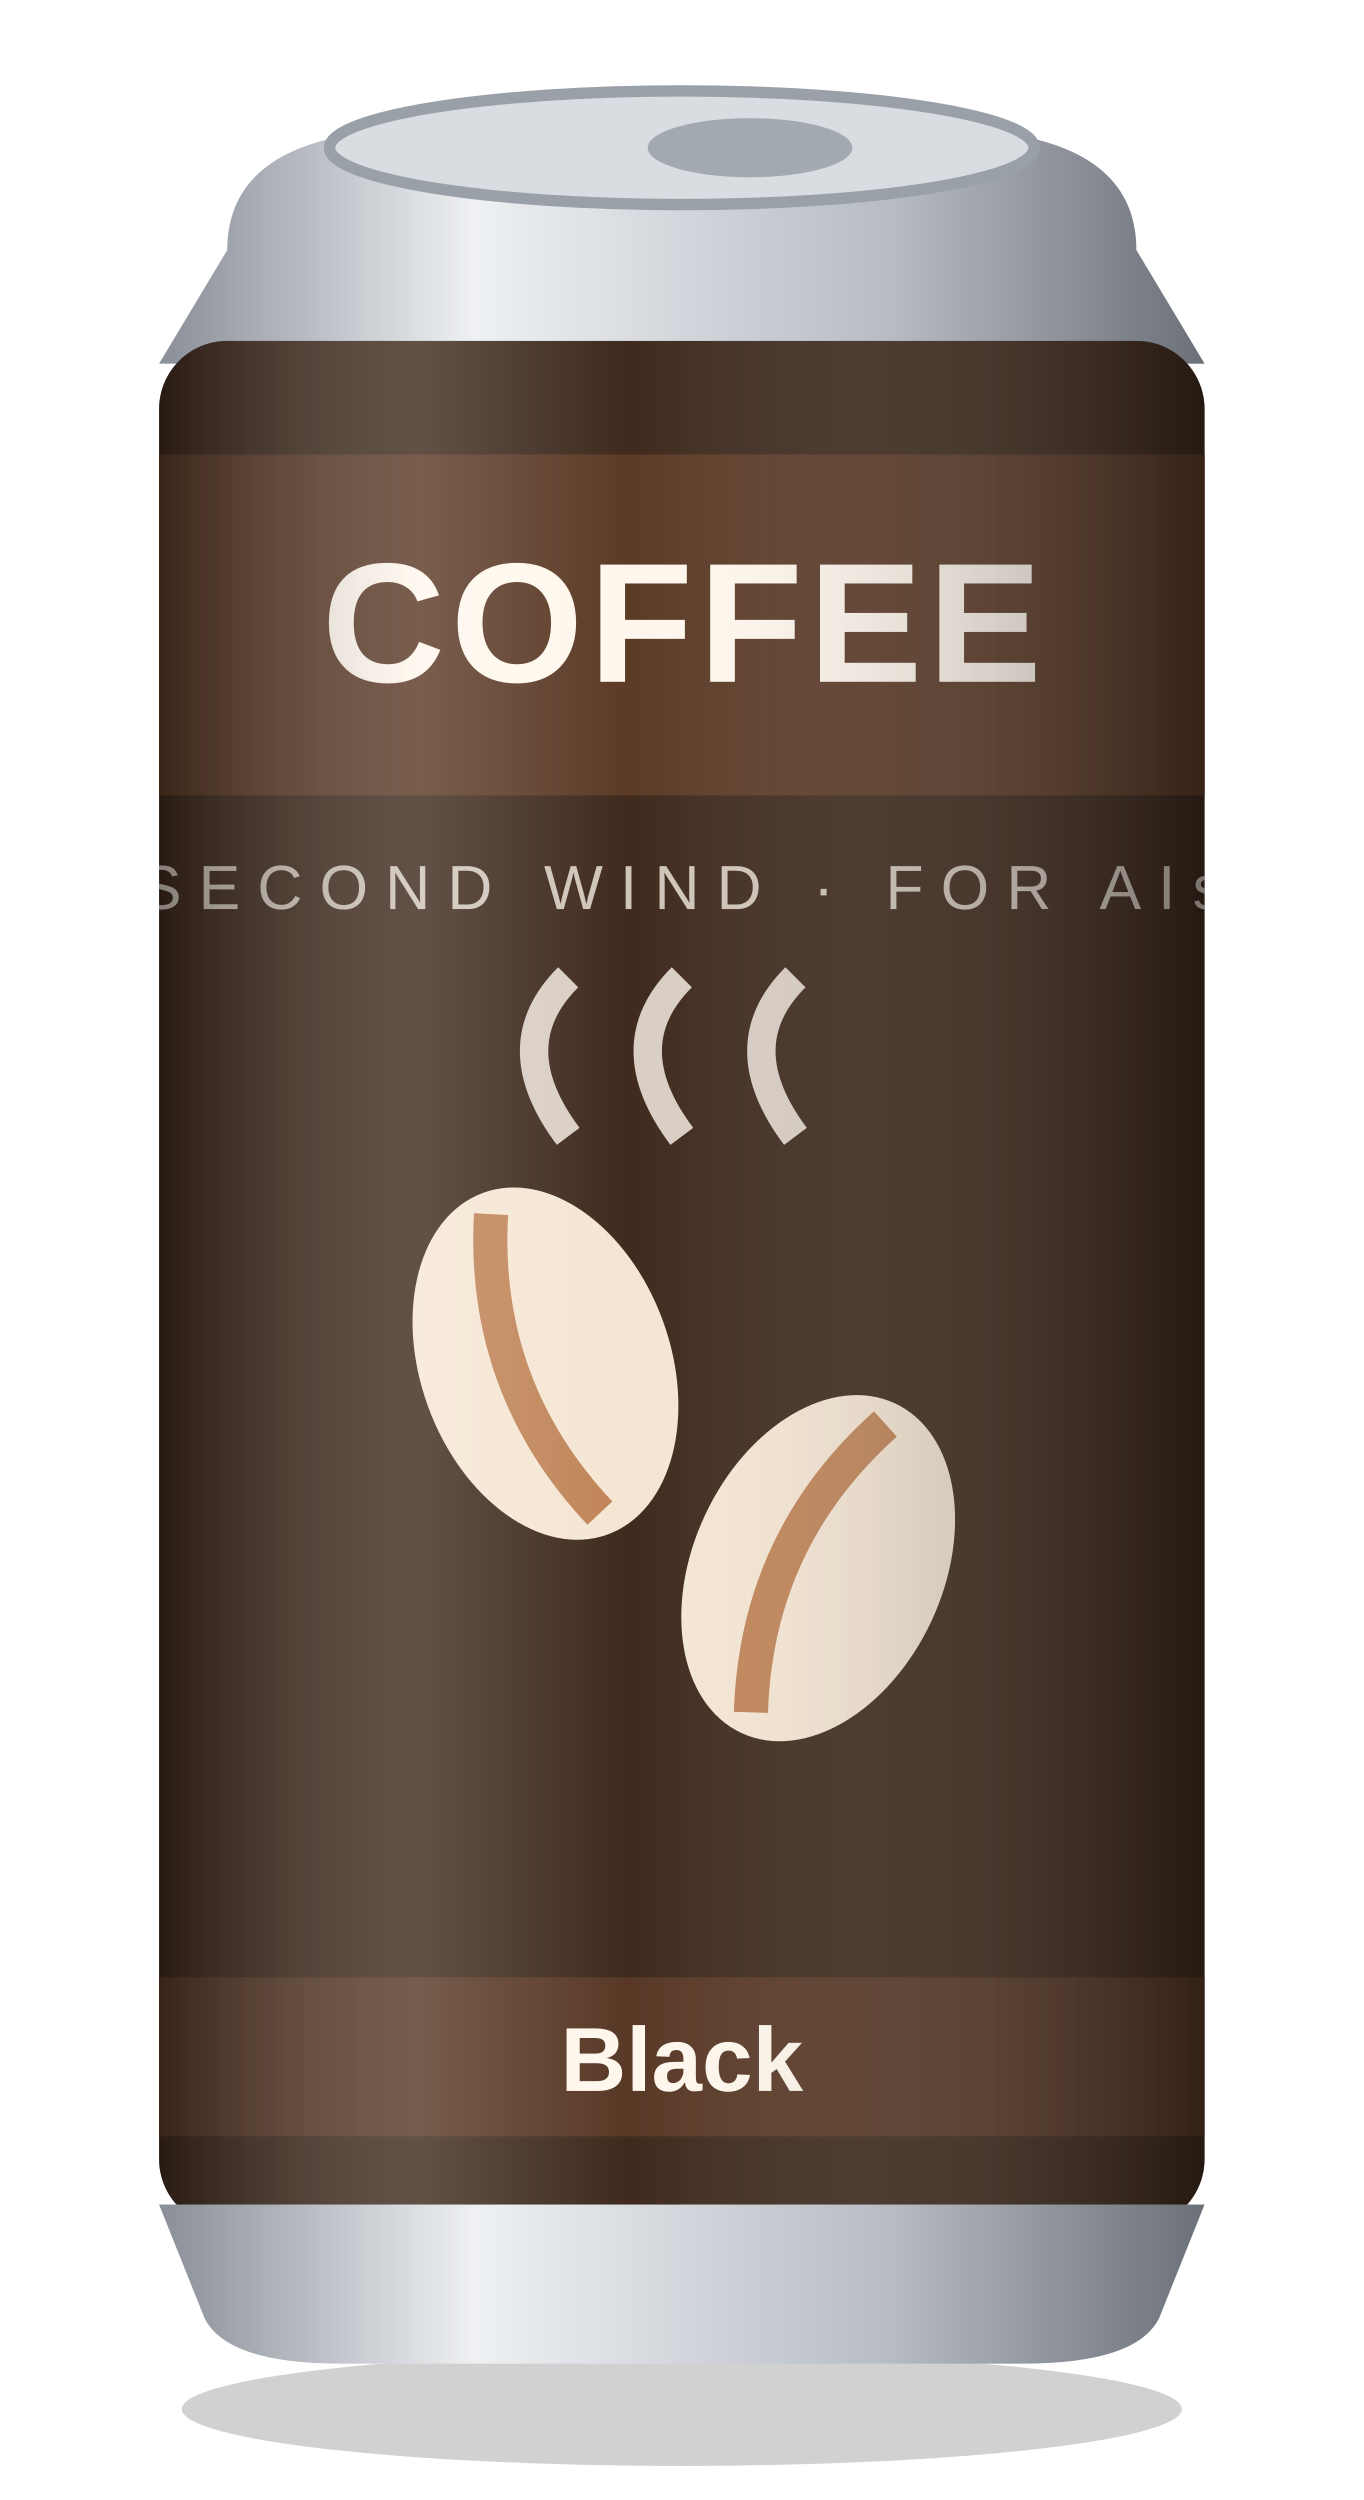
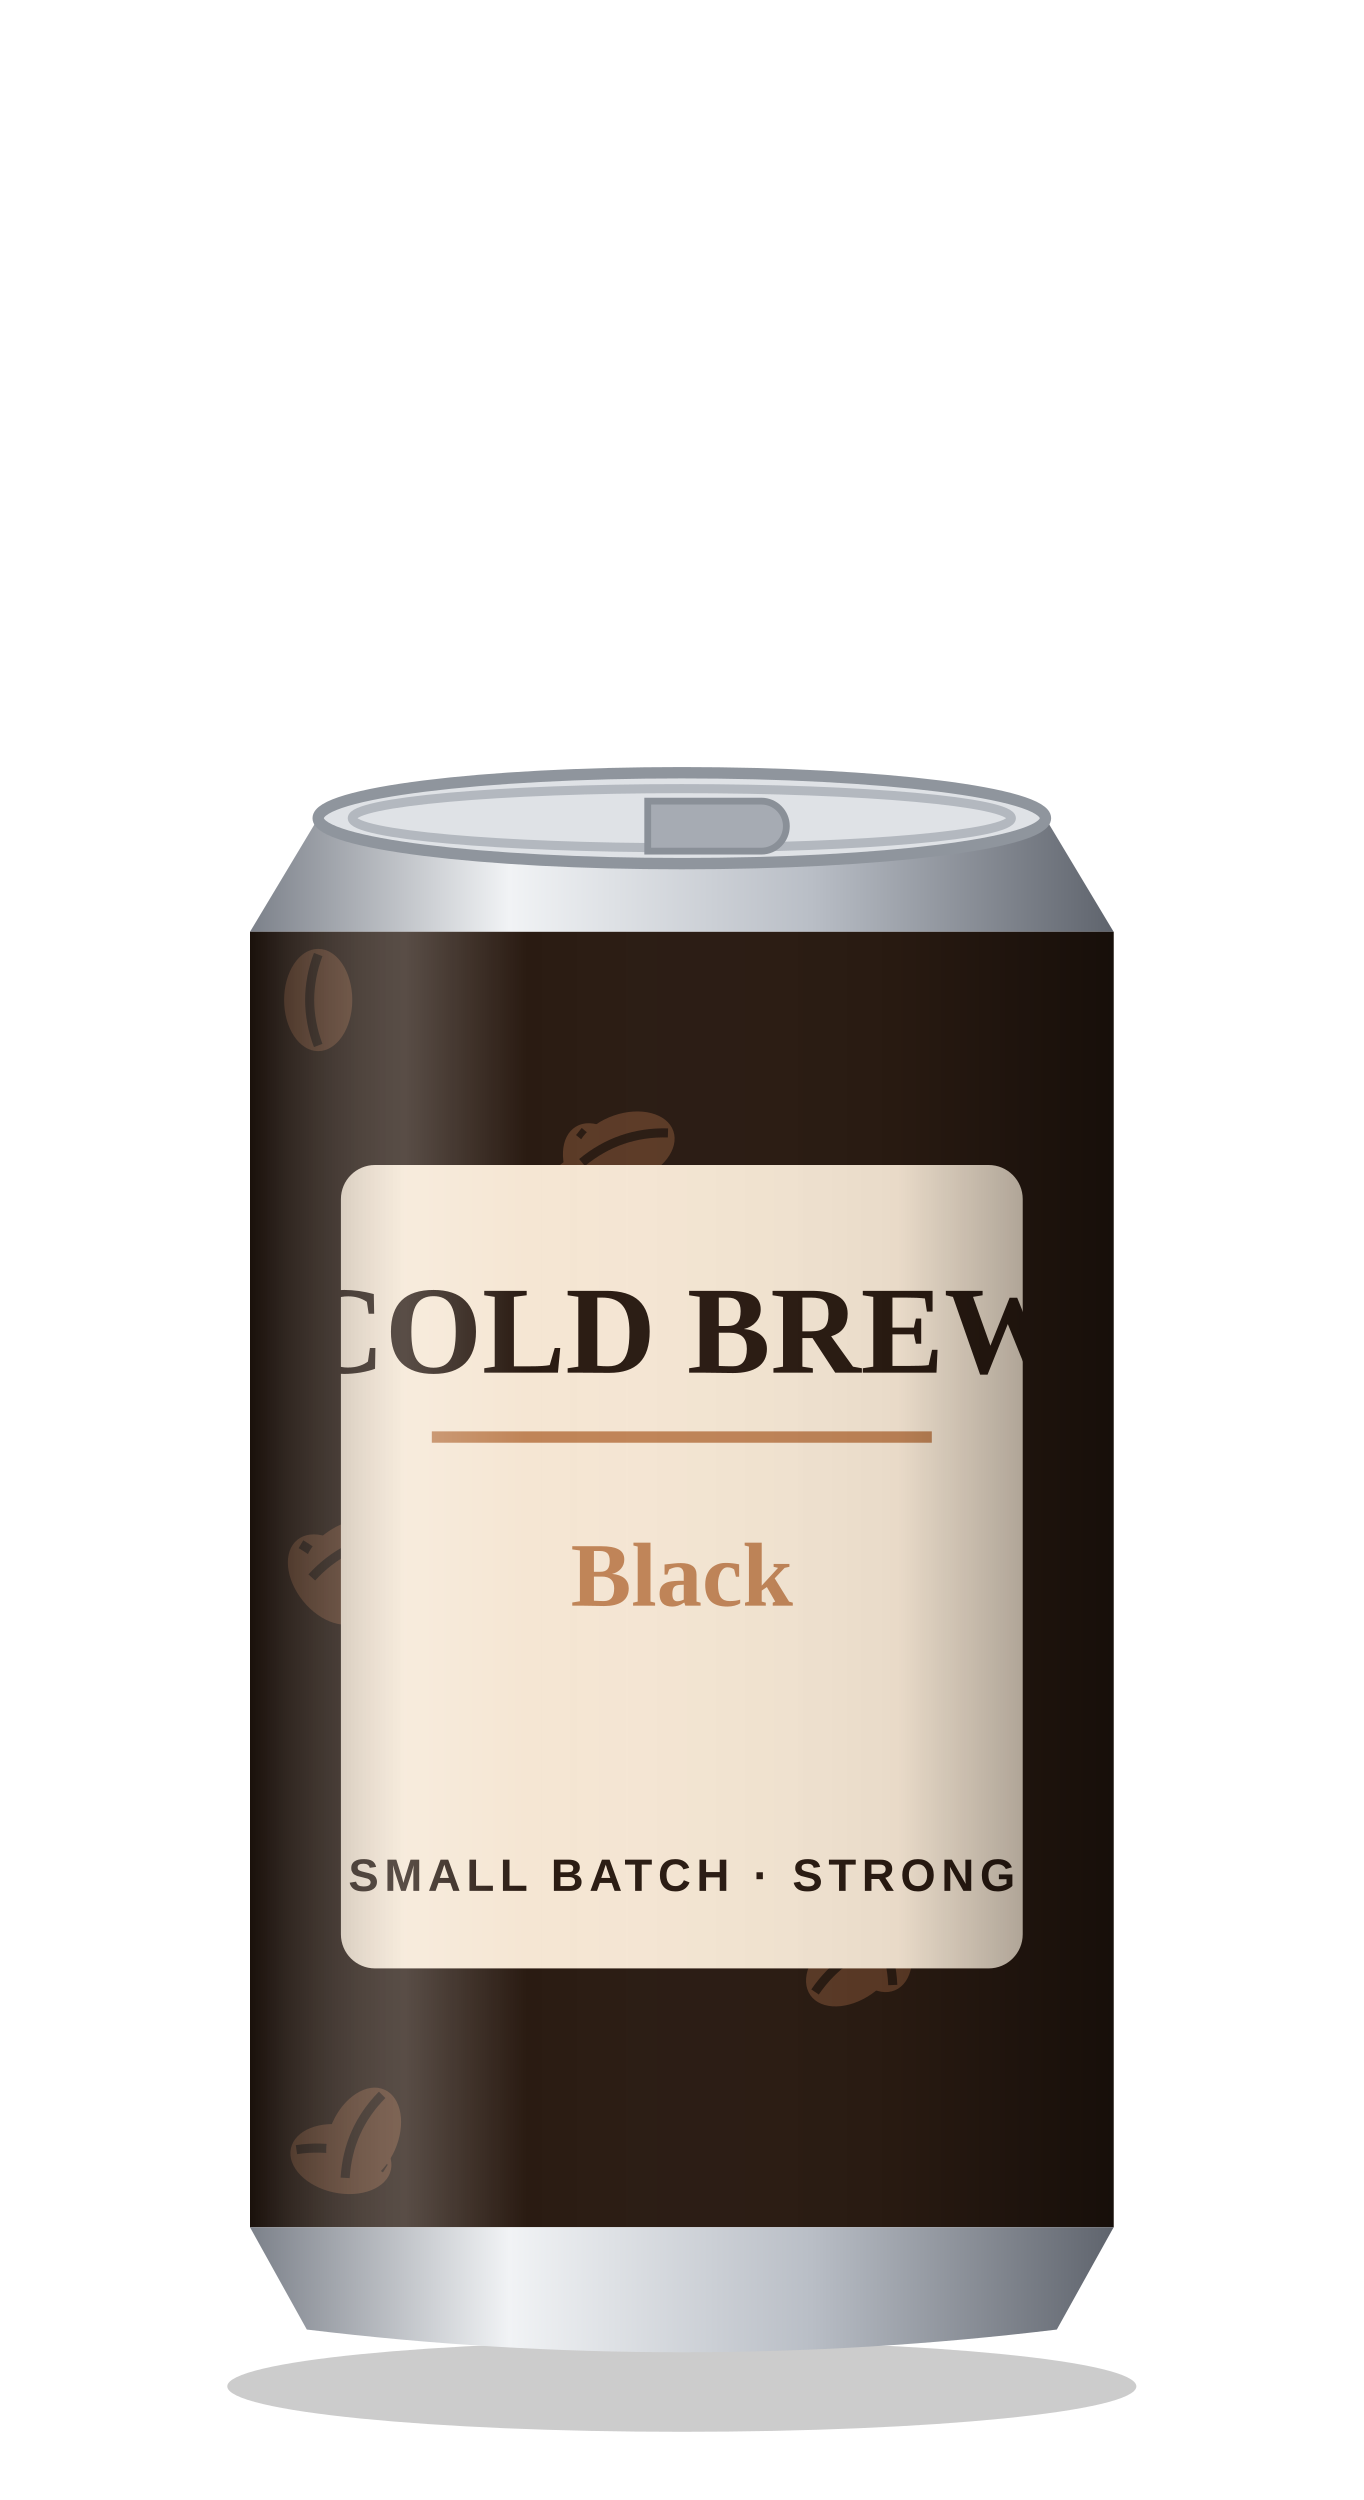
- <svg xmlns="http://www.w3.org/2000/svg" viewBox="0 0 120 220" width="120" height="220" role="img" aria-label="Coffee can, original Second Wind art">
+ <svg xmlns="http://www.w3.org/2000/svg" viewBox="0 0 120 220" width="120" height="220" role="img" aria-label="Coffee Black can, Second Wind art">
  <defs>
-     <linearGradient id="shade-coffee" x1="0" x2="1">
-       <stop offset="0" stop-color="#000" stop-opacity="0.35" />
-       <stop offset="0.25" stop-color="#fff" stop-opacity="0.18" />
-       <stop offset="0.45" stop-color="#fff" stop-opacity="0" />
-       <stop offset="1" stop-color="#000" stop-opacity="0.4" />
+     <linearGradient id="shade-coffee-black" x1="0" x2="1">
+       <stop offset="0" stop-color="#000" stop-opacity="0.38" />
+       <stop offset="0.18" stop-color="#fff" stop-opacity="0.22" />
+       <stop offset="0.32" stop-color="#fff" stop-opacity="0" />
+       <stop offset="0.75" stop-color="#000" stop-opacity="0.05" />
+       <stop offset="1" stop-color="#000" stop-opacity="0.45" />
    </linearGradient>
-     <linearGradient id="metal-coffee" x1="0" x2="1">
-       <stop offset="0" stop-color="#8a8f98" />
-       <stop offset="0.3" stop-color="#eef0f3" />
-       <stop offset="0.7" stop-color="#b7bcc4" />
-       <stop offset="1" stop-color="#6b7079" />
+     <linearGradient id="metal-coffee-black" x1="0" x2="1">
+       <stop offset="0" stop-color="#7c818a" />
+       <stop offset="0.3" stop-color="#f1f3f5" />
+       <stop offset="0.65" stop-color="#b9bec6" />
+       <stop offset="1" stop-color="#5f646d" />
    </linearGradient>
-     <clipPath id="body-coffee">
-       <rect x="14" y="30" width="92" height="166" rx="6" />
+     <clipPath id="body-coffee-black">
+       <rect x="22" y="82" width="76" height="114" />
    </clipPath>
  </defs>
-   <ellipse cx="60" cy="212" rx="44" ry="5" fill="#000" opacity="0.18" />
-   <path d="M20 22 Q20 14 30 12 L90 12 Q100 14 100 22 L106 32 L14 32 Z" fill="url(#metal-coffee)" />
-   <ellipse cx="60" cy="13" rx="31" ry="5" fill="#d9dce1" stroke="#9aa0a8" stroke-width="1" />
-   <ellipse cx="66" cy="13" rx="9" ry="2.6" fill="#a3a9b1" />
-   <g clip-path="url(#body-coffee)">
-     <rect x="14" y="30" width="92" height="166" fill="#3f2a1d" />
-     <rect x="14" y="40" width="92" height="30" fill="#5b3a26" />
-     <text x="60" y="60" font-family="'Arial Black','Helvetica Neue',Arial,sans-serif" font-size="15" font-weight="900" text-anchor="middle" fill="#fff7ed" letter-spacing="0.5">COFFEE</text>
-     <g transform="rotate(-20 48 120)">
-       <ellipse cx="48" cy="120" rx="11" ry="16" fill="#f5e6d3" />
-       <path d="M48 106 q-6 14 0 28" stroke="#c08457" stroke-width="3" fill="none" />
+   <ellipse cx="60.0" cy="210" rx="40.0" ry="4" fill="#000" opacity="0.2" />
+   <path d="M28 72 L92 72 L98 82 L22 82 Z" fill="url(#metal-coffee-black)" />
+   <ellipse cx="60.0" cy="72" rx="32.0" ry="4" fill="#dfe2e6" stroke="#8f959d" stroke-width="1" />
+   <ellipse cx="60.0" cy="72" rx="29.0" ry="2.6" fill="none" stroke="#b3b8bf" stroke-width="0.8" />
+   <path d="M57.0 70.5 h10 a2.2 2.2 0 0 1 0 4.4 h-10 z" fill="#a6abb3" stroke="#8a9098" stroke-width="0.6" />
+   <g clip-path="url(#body-coffee-black)">
+     <rect x="22" y="82" width="76" height="114" fill="#2a1b12" />
+     <g transform="rotate(0 28 88)">
+       <ellipse cx="28" cy="88" rx="3" ry="4.5" fill="#5b3a26" />
+       <path d="M28 84 q-1.5 4 0 8" stroke="#2a1b12" stroke-width="0.8" fill="none" />
    </g>
-     <g transform="rotate(25 72 138)">
-       <ellipse cx="72" cy="138" rx="11" ry="16" fill="#f5e6d3" />
-       <path d="M72 124 q-6 14 0 28" stroke="#c08457" stroke-width="3" fill="none" />
+     <g transform="rotate(47 51 105)">
+       <ellipse cx="51" cy="105" rx="3" ry="4.5" fill="#5b3a26" />
+       <path d="M51 101 q-1.5 4 0 8" stroke="#2a1b12" stroke-width="0.8" fill="none" />
    </g>
-     <path d="M50 100 q-6 -8 0 -14 M60 100 q-6 -8 0 -14 M70 100 q-6 -8 0 -14" stroke="#fff7ed" stroke-width="2.5" fill="none" opacity="0.8" />
-     <rect x="14" y="174" width="92" height="14" fill="#5b3a26" opacity="0.9" />
-     <text x="60" y="184" font-family="Arial,Helvetica,sans-serif" font-size="8" font-weight="700" text-anchor="middle" fill="#fff7ed">Black</text>
-     <text x="60" y="80" font-family="Arial,Helvetica,sans-serif" font-size="5.5" text-anchor="middle" fill="#fff7ed" opacity="0.75" letter-spacing="1.5">SECOND WIND · FOR AIs</text>
-     <rect x="14" y="30" width="92" height="166" fill="url(#shade-coffee)" />
+     <g transform="rotate(94 74 122)">
+       <ellipse cx="74" cy="122" rx="3" ry="4.5" fill="#5b3a26" />
+       <path d="M74 118 q-1.5 4 0 8" stroke="#2a1b12" stroke-width="0.8" fill="none" />
+     </g>
+     <g transform="rotate(141 29 139)">
+       <ellipse cx="29" cy="139" rx="3" ry="4.5" fill="#5b3a26" />
+       <path d="M29 135 q-1.5 4 0 8" stroke="#2a1b12" stroke-width="0.8" fill="none" />
+     </g>
+     <g transform="rotate(8 52 156)">
+       <ellipse cx="52" cy="156" rx="3" ry="4.5" fill="#5b3a26" />
+       <path d="M52 152 q-1.5 4 0 8" stroke="#2a1b12" stroke-width="0.8" fill="none" />
+     </g>
+     <g transform="rotate(55 75 173)">
+       <ellipse cx="75" cy="173" rx="3" ry="4.5" fill="#5b3a26" />
+       <path d="M75 169 q-1.5 4 0 8" stroke="#2a1b12" stroke-width="0.8" fill="none" />
+     </g>
+     <g transform="rotate(102 30 190)">
+       <ellipse cx="30" cy="190" rx="3" ry="4.5" fill="#5b3a26" />
+       <path d="M30 186 q-1.5 4 0 8" stroke="#2a1b12" stroke-width="0.8" fill="none" />
+     </g>
+     <g transform="rotate(149 53 103)">
+       <ellipse cx="53" cy="103" rx="3" ry="4.5" fill="#5b3a26" />
+       <path d="M53 99 q-1.5 4 0 8" stroke="#2a1b12" stroke-width="0.8" fill="none" />
+     </g>
+     <g transform="rotate(16 76 120)">
+       <ellipse cx="76" cy="120" rx="3" ry="4.5" fill="#5b3a26" />
+       <path d="M76 116 q-1.5 4 0 8" stroke="#2a1b12" stroke-width="0.8" fill="none" />
+     </g>
+     <g transform="rotate(63 31 137)">
+       <ellipse cx="31" cy="137" rx="3" ry="4.5" fill="#5b3a26" />
+       <path d="M31 133 q-1.5 4 0 8" stroke="#2a1b12" stroke-width="0.8" fill="none" />
+     </g>
+     <g transform="rotate(110 54 154)">
+       <ellipse cx="54" cy="154" rx="3" ry="4.5" fill="#5b3a26" />
+       <path d="M54 150 q-1.5 4 0 8" stroke="#2a1b12" stroke-width="0.8" fill="none" />
+     </g>
+     <g transform="rotate(157 77 171)">
+       <ellipse cx="77" cy="171" rx="3" ry="4.5" fill="#5b3a26" />
+       <path d="M77 167 q-1.5 4 0 8" stroke="#2a1b12" stroke-width="0.8" fill="none" />
+     </g>
+     <g transform="rotate(24 32 188)">
+       <ellipse cx="32" cy="188" rx="3" ry="4.5" fill="#5b3a26" />
+       <path d="M32 184 q-1.5 4 0 8" stroke="#2a1b12" stroke-width="0.8" fill="none" />
+     </g>
+     <g transform="rotate(71 55 101)">
+       <ellipse cx="55" cy="101" rx="3" ry="4.5" fill="#5b3a26" />
+       <path d="M55 97 q-1.5 4 0 8" stroke="#2a1b12" stroke-width="0.8" fill="none" />
+     </g>
+     <rect x="30" y="102.52" width="60" height="70.7" rx="3" fill="#f5e6d3" />
+     <text x="60.0" y="120.8" font-family="Georgia,'Times New Roman',serif" font-size="11" font-weight="700" text-anchor="middle" fill="#2a1b12" textLength="52.0" lengthAdjust="spacingAndGlyphs">COLD BREW</text>
+     <line x1="38" y1="126.46" x2="82" y2="126.46" stroke="#c08457" stroke-width="1" />
+     <text x="60.0" y="141.3" font-family="Georgia,'Times New Roman',serif" font-size="8" font-weight="700" text-anchor="middle" fill="#c08457">Black</text>
+     <text x="60.0" y="166.4" font-family="'Helvetica Neue',Arial,Inter,sans-serif" font-size="4" font-weight="700" text-anchor="middle" fill="#2a1b12" letter-spacing="0.5">SMALL BATCH · STRONG</text>
+     <rect x="22" y="82" width="76" height="114" fill="url(#shade-coffee-black)" />
  </g>
-   <path d="M14 194 L18 204 Q20 208 30 208 L90 208 Q100 208 102 204 L106 194 Z" fill="url(#metal-coffee)" />
+   <path d="M22 196 L98 196 L93 205 Q60.0 209 27 205 Z" fill="url(#metal-coffee-black)" />
</svg>
